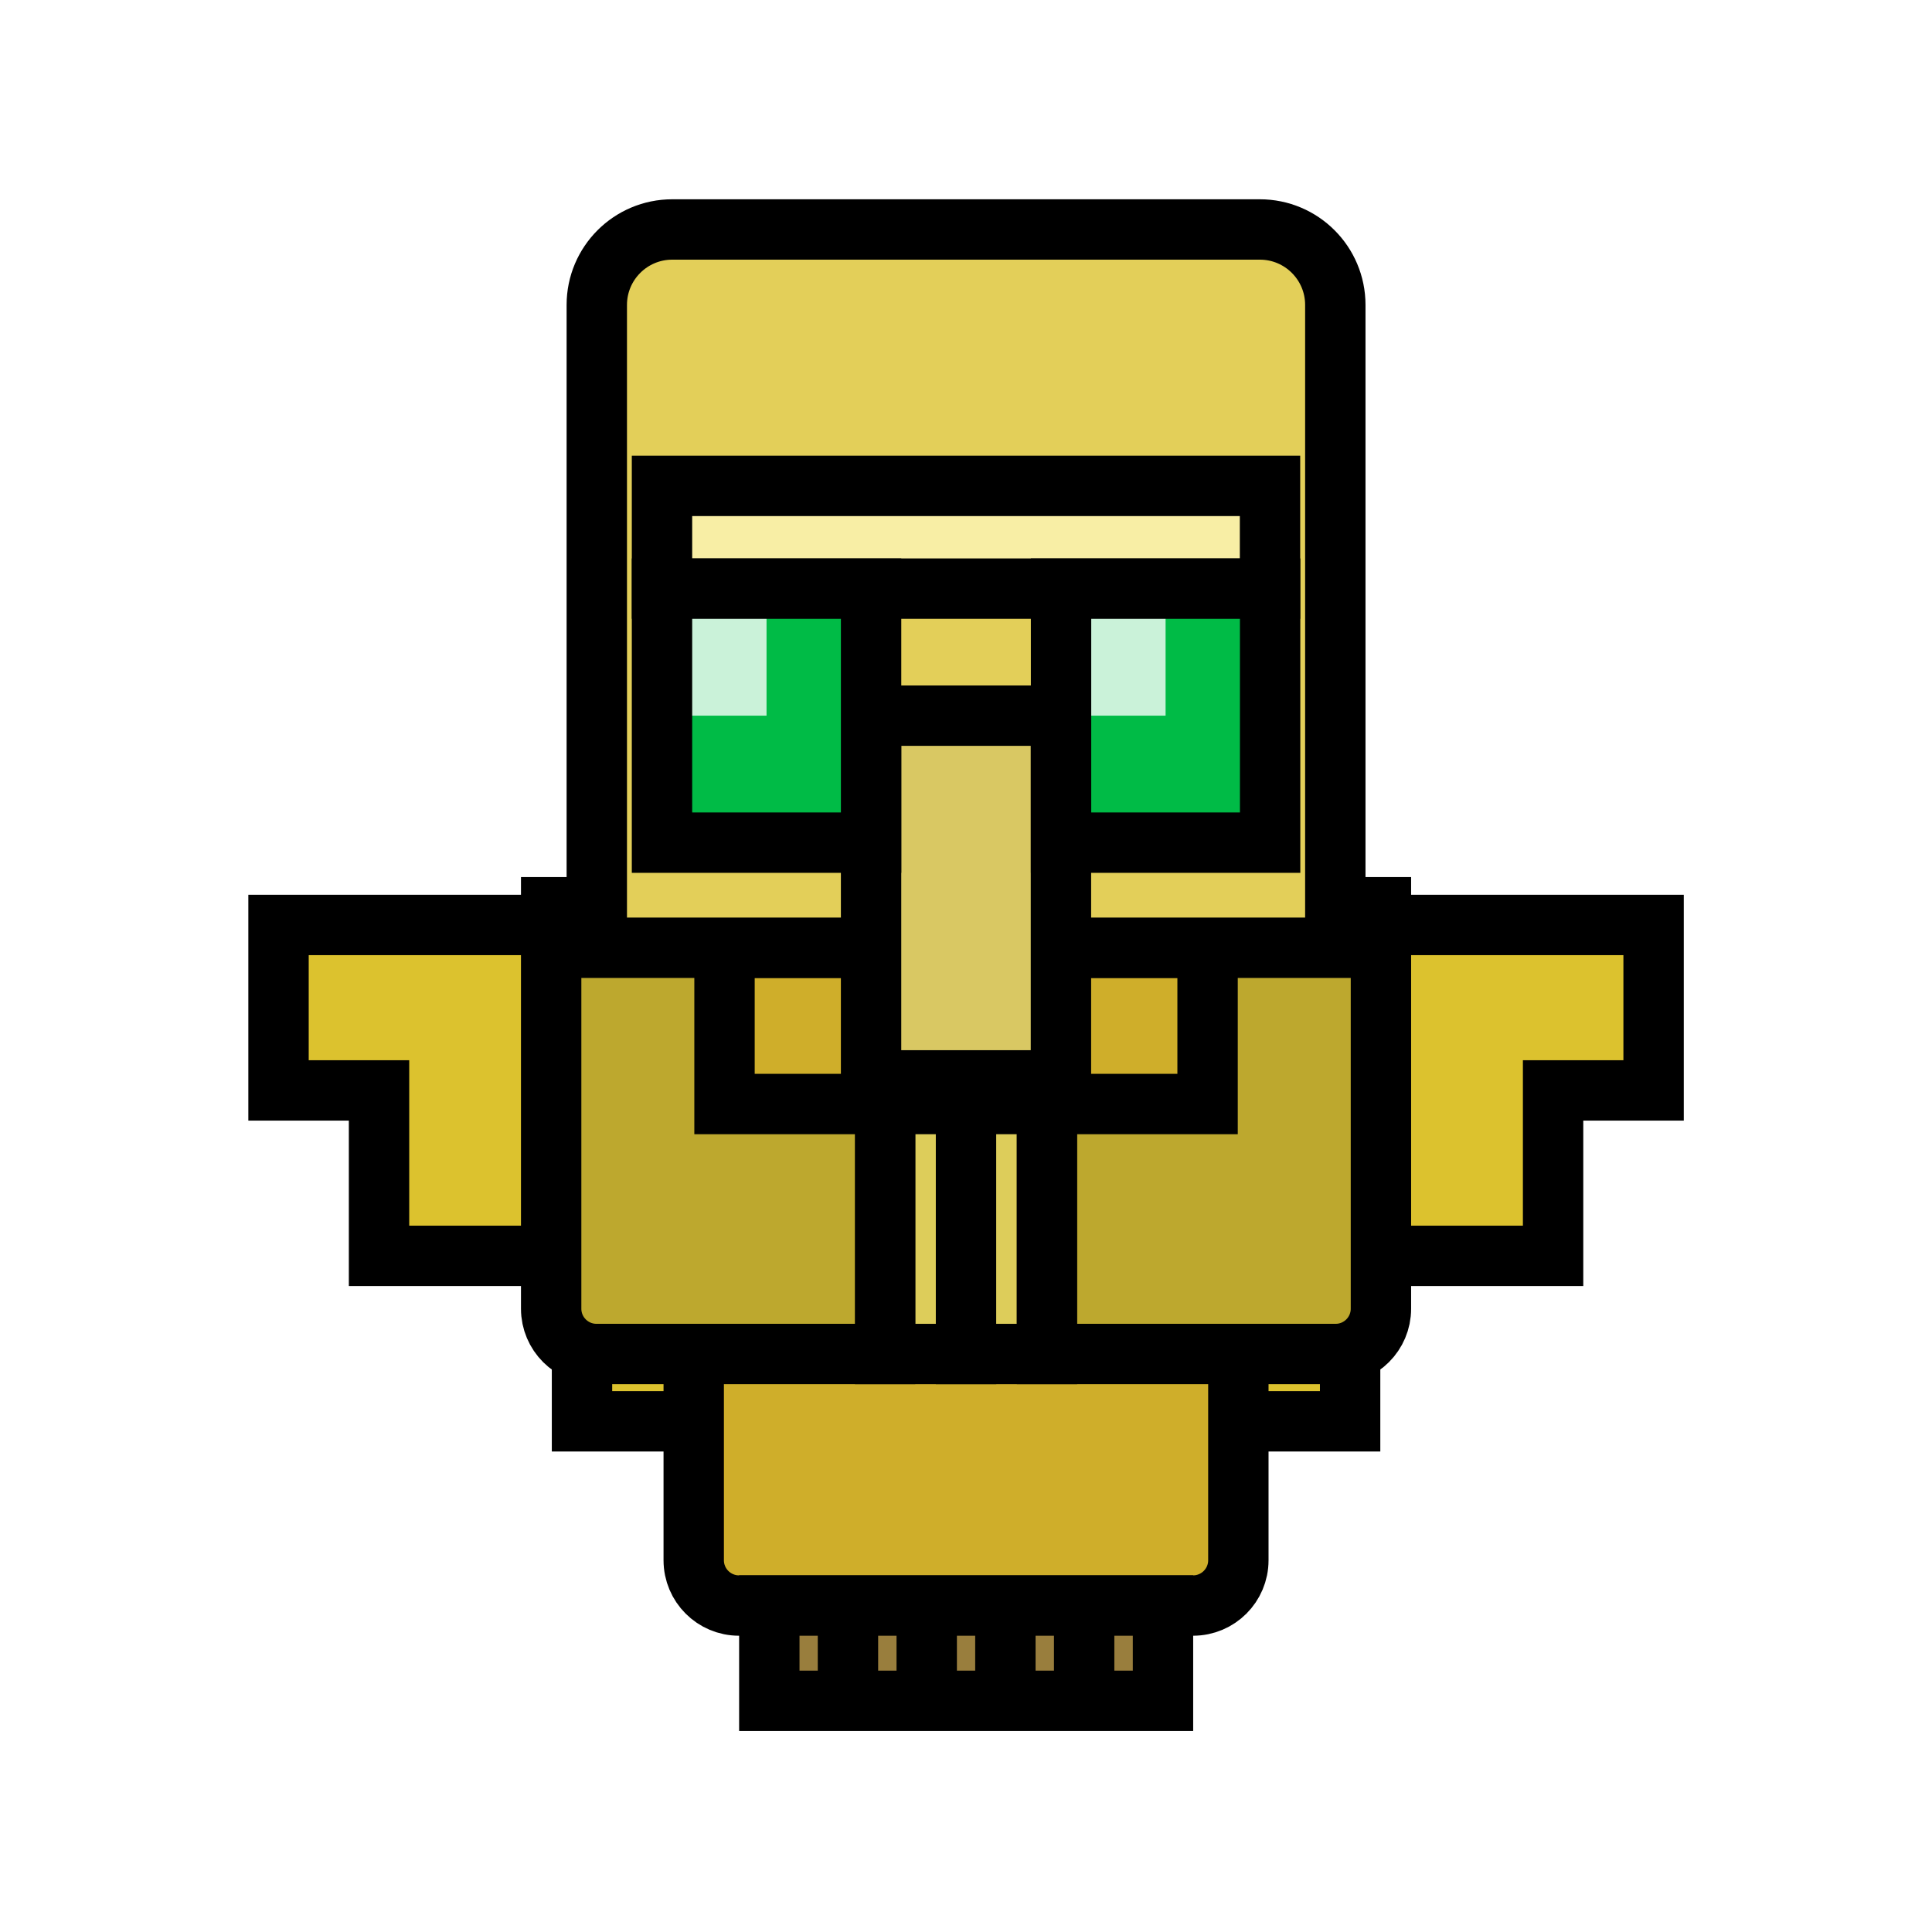
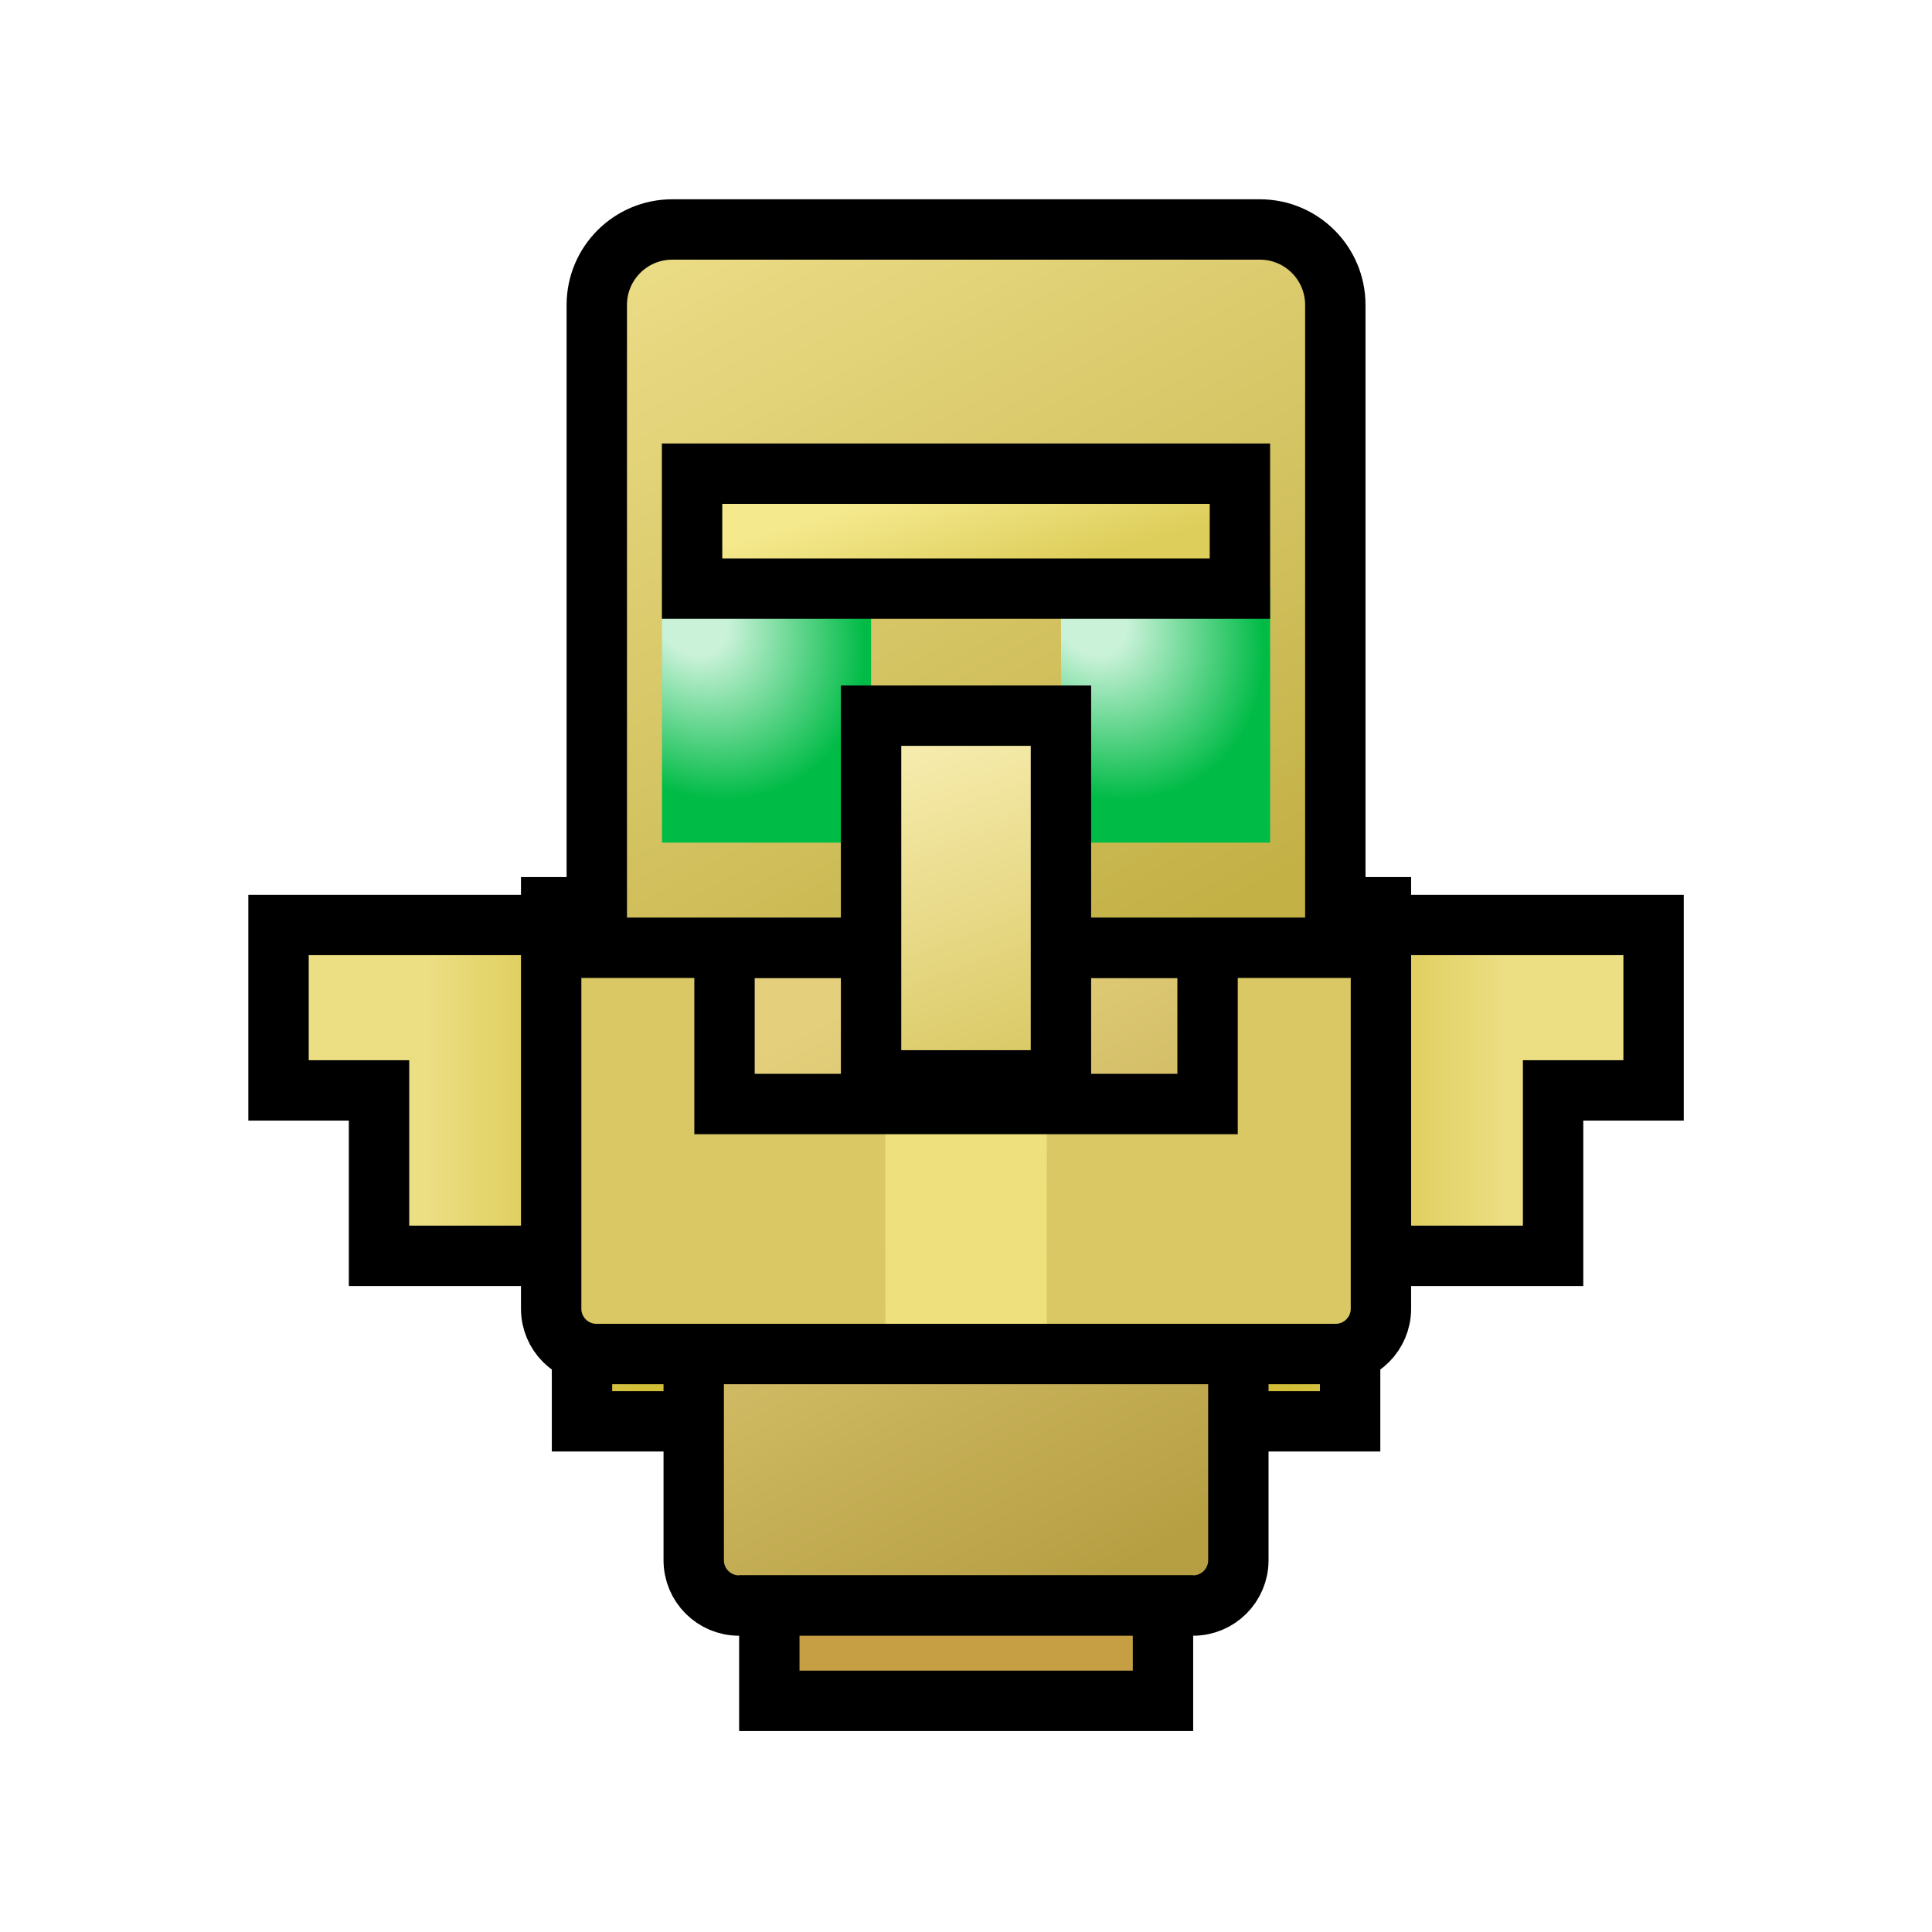
<svg xmlns="http://www.w3.org/2000/svg" width="128" height="128" viewBox="0 0 128 128" fill="none">
-   <path d="M38.559 83.204H25.112V72.243H18.453V61.281H109.555V72.243H102.896V83.204H89.449V94.166H38.559V83.204Z" fill="#DCC22E" stroke="black" stroke-width="4" />
-   <path d="M45.961 103.371C45.961 105.028 47.304 106.371 48.961 106.371H79.044C80.701 106.371 82.044 105.028 82.044 103.371V62.792H45.961V103.371Z" fill="#CFAE2A" stroke="black" stroke-width="4" />
-   <path d="M50.969 106.371H77.051V112.684H50.969V106.371Z" fill="#997E3D" stroke="black" stroke-width="4" />
-   <path d="M71.828 105.941V112.801" stroke="black" stroke-width="4" />
-   <path d="M66.609 105.941V112.801" stroke="black" stroke-width="4" />
-   <path d="M61.398 105.941V112.801" stroke="black" stroke-width="4" />
-   <path d="M56.18 105.941V112.801" stroke="black" stroke-width="4" />
-   <path d="M58.641 89.707H64.006V73.144H58.641V89.707Z" fill="#DDCD5A" stroke="black" stroke-width="4" />
-   <path d="M36.516 60.109H48.001V73.143H58.639V89.706H39.516C37.859 89.706 36.516 88.362 36.516 86.706V60.109Z" fill="#BDA82E" stroke="black" stroke-width="4" />
-   <path d="M64 89.707H69.365V73.144H64V89.707Z" fill="#DDCD5A" stroke="black" stroke-width="4" />
-   <path d="M91.49 60.109V86.706C91.49 88.362 90.147 89.706 88.49 89.706H69.367V73.143H80.005V60.109H91.49Z" fill="#BDA82E" stroke="black" stroke-width="4" />
-   <path d="M39.539 20.203C39.539 17.442 41.778 15.203 44.539 15.203H83.468C86.23 15.203 88.468 17.442 88.468 20.203V62.792H39.539V20.203Z" fill="#E3CF59" stroke="black" stroke-width="4" />
-   <path d="M57.711 47.414H70.29V71.578H57.711V47.414Z" fill="#D9C863" stroke="black" stroke-width="4" />
-   <path d="M43.859 32.191H84.142V38.997H43.859V32.191Z" fill="#F8EEA5" stroke="black" stroke-width="4" />
-   <path d="M43.859 55.828H57.712V38.998H43.859V55.828Z" fill="#00BB46" />
-   <path d="M43.859 47.414H50.785V38.999H43.859V47.414Z" fill="#CAF2D9" />
-   <path d="M70.297 55.828H84.149V38.998H70.297V55.828Z" fill="#00BB46" />
-   <path d="M70.297 47.414H77.223V38.999H70.297V47.414Z" fill="#CAF2D9" />
-   <path d="M43.859 55.828H57.712V38.998H43.859V55.828Z" stroke="black" stroke-width="4" />
-   <path d="M70.297 55.828H84.149V38.998H70.297V55.828Z" stroke="black" stroke-width="4" />
+   <path d="M38.559 83.204H25.112V72.243H18.453V61.281H109.555V72.243H102.896V83.204H89.449V94.166H38.559V83.204Z" fill="url(#paint0_linear_6448_919)" stroke="black" stroke-width="4" />
+   <path d="M45.961 103.371C45.961 105.028 47.304 106.371 48.961 106.371H79.044C80.701 106.371 82.044 105.028 82.044 103.371V62.792H45.961V103.371Z" fill="url(#paint1_linear_6448_919)" stroke="black" stroke-width="4" />
+   <path d="M50.969 106.371H77.051V112.684H50.969V106.371Z" fill="#C69F44" stroke="black" stroke-width="4" />
+   <path d="M58.641 89.707H69.367V73.144H58.641V89.707Z" fill="#EDE07D" />
+   <path d="M36.516 60.109H48.001V73.143H58.639V89.706H39.516C37.859 89.706 36.516 88.362 36.516 86.706V60.109Z" fill="#D9C863" />
+   <path d="M91.49 60.109V86.706C91.49 88.362 90.147 89.706 88.49 89.706H69.367V73.143H80.005V60.109H91.49Z" fill="#D9C863" />
+   <path d="M88.49 89.706C90.147 89.706 91.49 88.363 91.49 86.706V60.109H80.005V73.143H48.001V60.109H36.516V86.706C36.516 88.363 37.859 89.706 39.516 89.706H88.49Z" stroke="black" stroke-width="4" />
+   <path d="M39.539 20.203C39.539 17.442 41.778 15.203 44.539 15.203H83.468C86.23 15.203 88.468 17.442 88.468 20.203V62.792H39.539V20.203Z" fill="url(#paint2_linear_6448_919)" stroke="black" stroke-width="4" />
+   <path d="M43.859 55.828H57.712V38.998H43.859V55.828Z" fill="url(#paint3_radial_6448_919)" />
+   <path d="M70.297 55.828H84.149V38.998H70.297V55.828Z" fill="url(#paint4_radial_6448_919)" />
+   <path d="M57.711 47.414H70.29V71.578H57.711V47.414Z" fill="url(#paint5_linear_6448_919)" stroke="black" stroke-width="4" />
+   <path d="M45.852 31.383H82.147V38.997H45.852V31.383Z" fill="url(#paint6_linear_6448_919)" stroke="black" stroke-width="4" />
+   <defs>
+     <linearGradient id="paint0_linear_6448_919" x1="28.238" y1="70.183" x2="99.752" y2="70.183" gradientUnits="userSpaceOnUse">
+       <stop stop-color="#ECDE83" />
+       <stop offset="0.2" stop-color="#D1BD36" />
+       <stop offset="0.8" stop-color="#D1BD36" />
+       <stop offset="1" stop-color="#ECDE83" />
+     </linearGradient>
+     <linearGradient id="paint1_linear_6448_919" x1="54.86" y1="67.36" x2="74.343" y2="103.832" gradientUnits="userSpaceOnUse">
+       <stop stop-color="#E4CF7C" />
+       <stop offset="1" stop-color="#B69F43" />
+     </linearGradient>
+     <linearGradient id="paint2_linear_6448_919" x1="76.58" y1="62.792" x2="49.926" y2="14.399" gradientUnits="userSpaceOnUse">
+       <stop stop-color="#C3B146" />
+       <stop offset="1" stop-color="#EADB85" />
+     </linearGradient>
+     <radialGradient id="paint3_radial_6448_919" cx="0" cy="0" r="1" gradientUnits="userSpaceOnUse" gradientTransform="translate(45.8555 41) rotate(51.4066) scale(12.8447 10.572)">
+       <stop offset="0.202" stop-color="#CAF2D9" />
+       <stop offset="1" stop-color="#00BB46" />
+     </radialGradient>
+     <radialGradient id="paint4_radial_6448_919" cx="0" cy="0" r="1" gradientUnits="userSpaceOnUse" gradientTransform="translate(72.293 41) rotate(51.4066) scale(12.8447 10.572)">
+       <stop offset="0.202" stop-color="#CAF2D9" />
+       <stop offset="1" stop-color="#00BB46" />
+     </radialGradient>
+     <linearGradient id="paint5_linear_6448_919" x1="60.688" y1="49.864" x2="68.251" y2="70.846" gradientUnits="userSpaceOnUse">
+       <stop stop-color="#F6EBAC" />
+       <stop offset="1" stop-color="#D9C863" />
+     </linearGradient>
+     <linearGradient id="paint6_linear_6448_919" x1="63.929" y1="31.383" x2="66.118" y2="38.884" gradientUnits="userSpaceOnUse">
+       <stop stop-color="#F5E98E" />
+       <stop offset="1" stop-color="#DDCD5A" />
+     </linearGradient>
+   </defs>
</svg>
